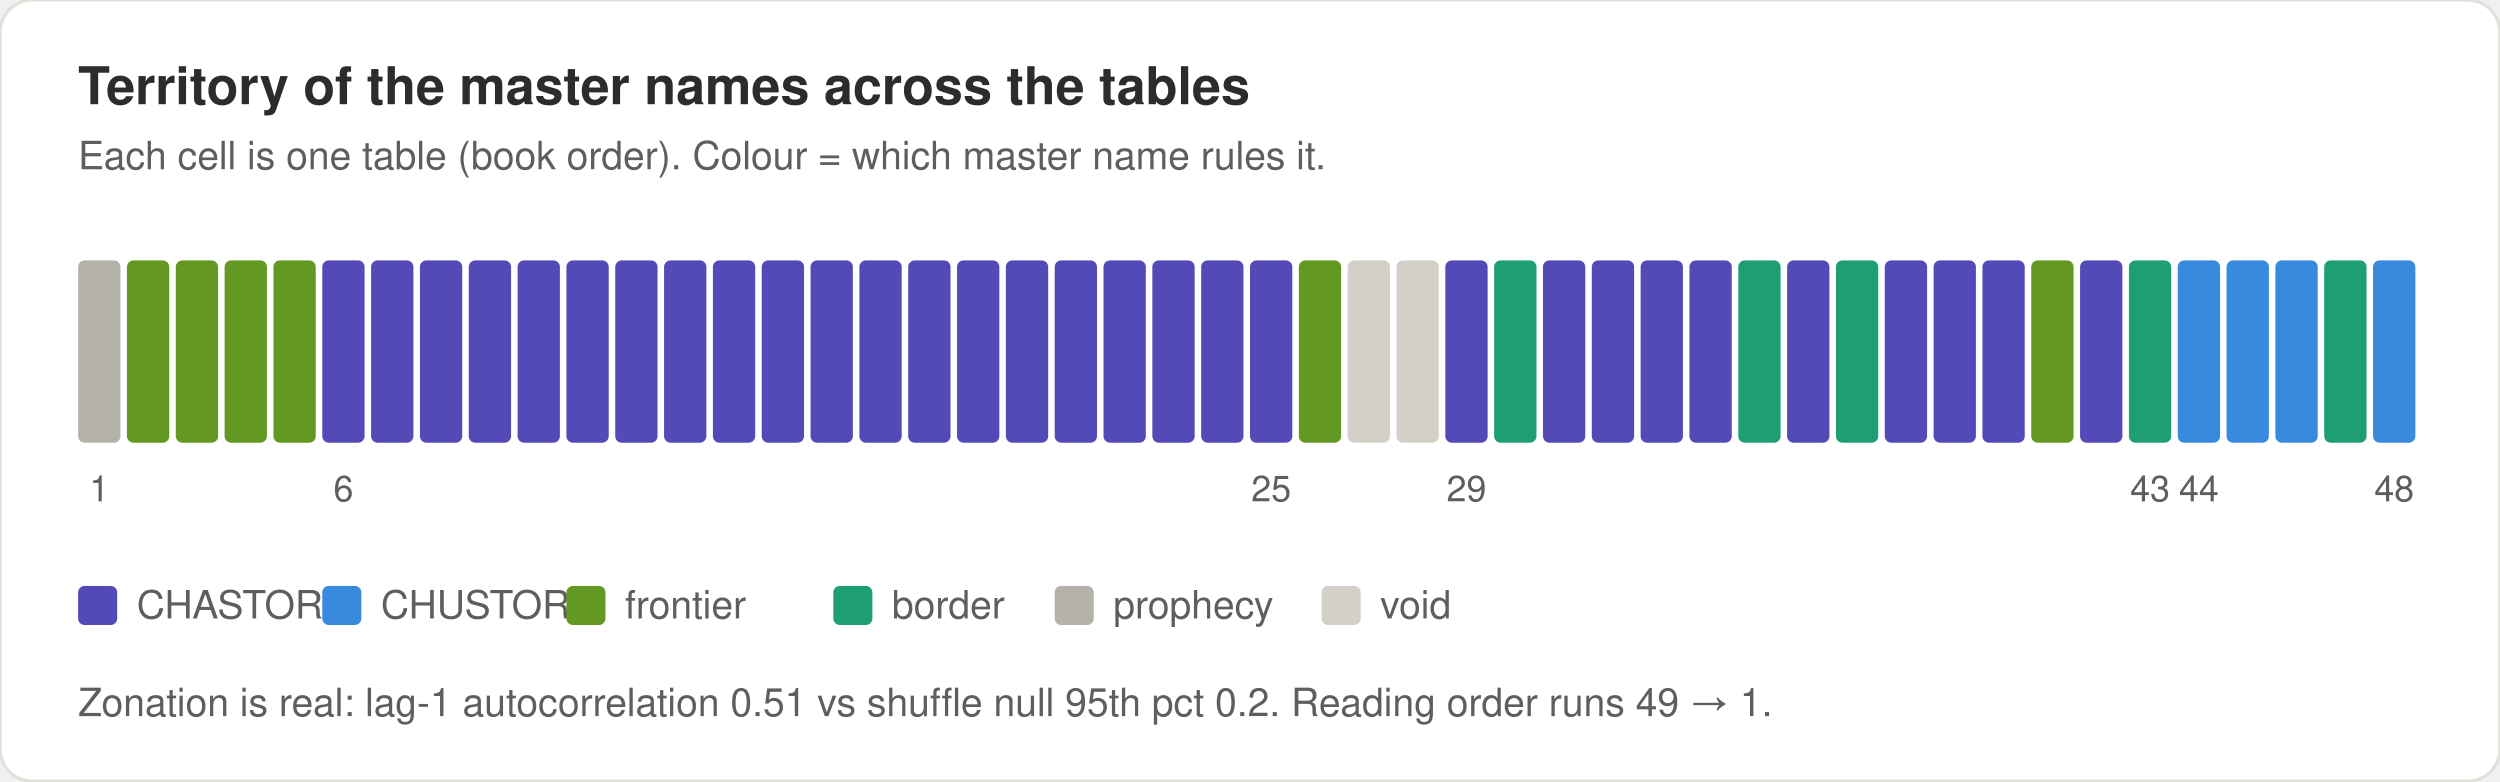
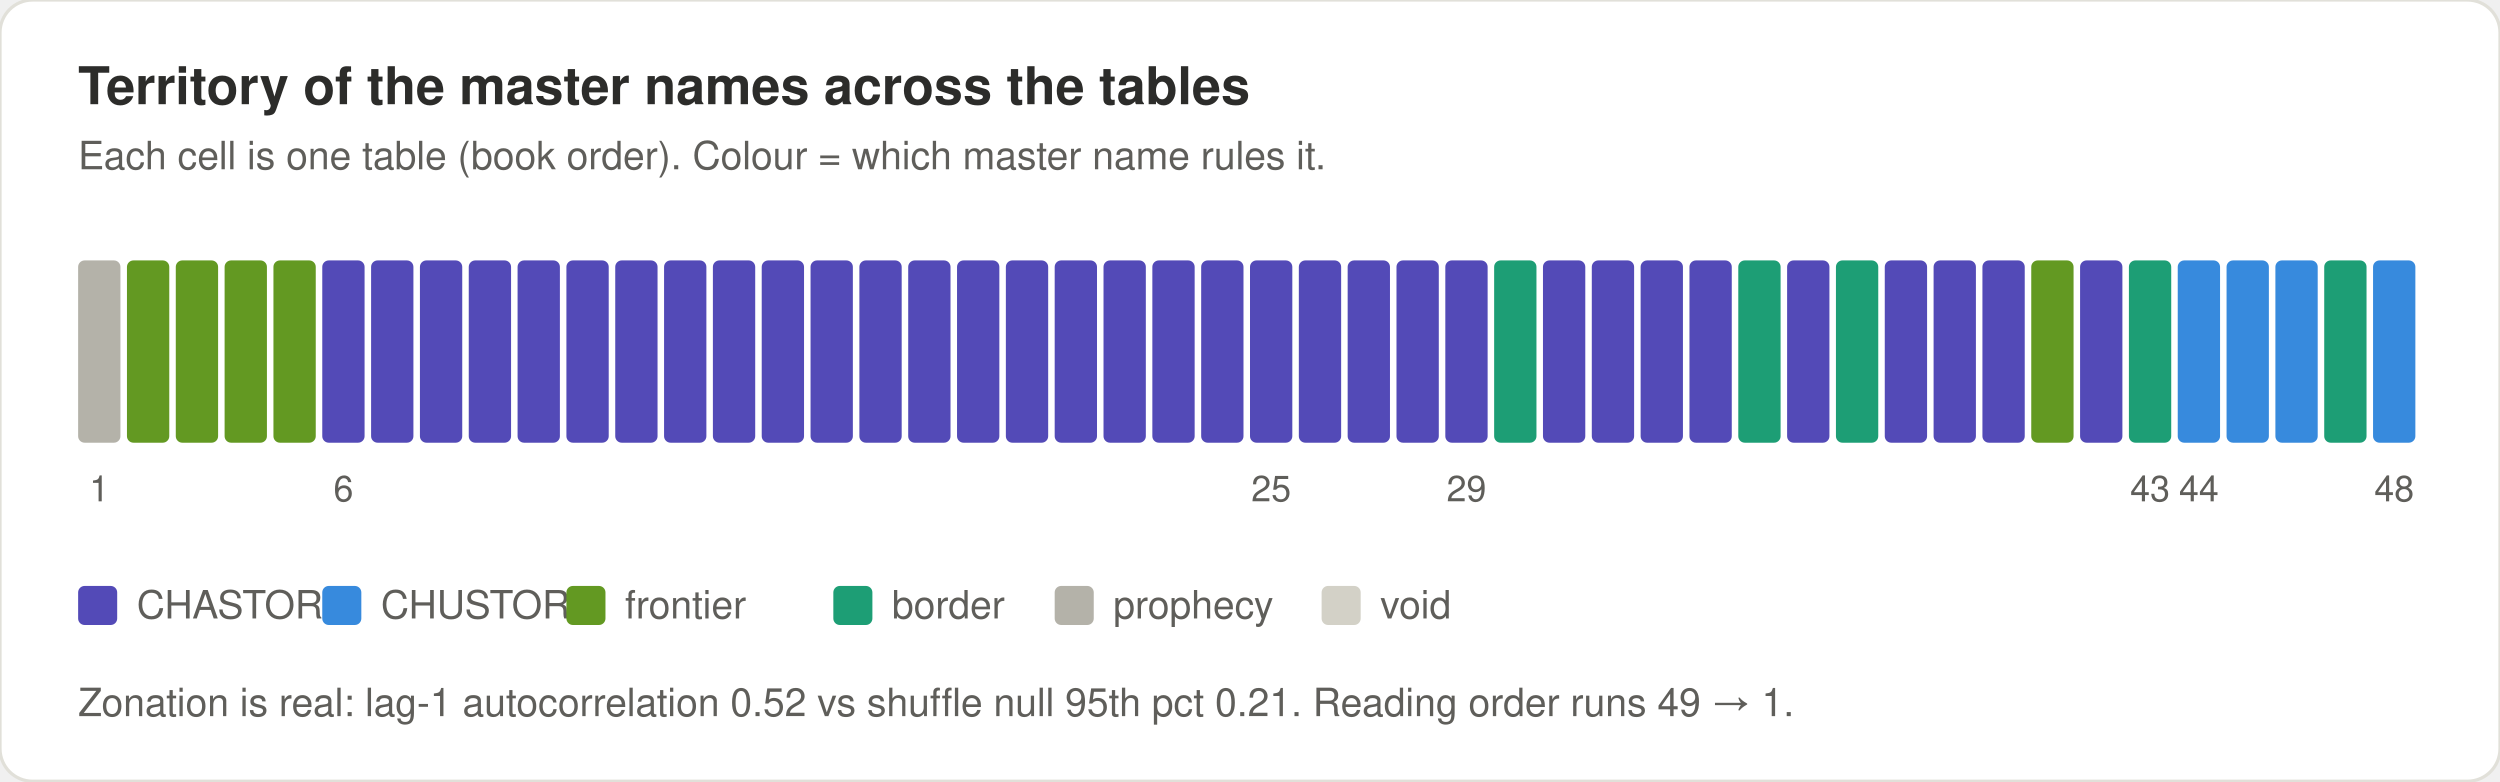
<svg xmlns="http://www.w3.org/2000/svg" width="768" height="240" viewBox="0 0 768 240" font-family="Segoe UI, Helvetica, Arial, sans-serif" role="img">
  <rect x="0" y="0" width="768" height="240" rx="10" fill="#FFFFFF" stroke="#E1E0D9" />
  <text x="24" y="32" font-size="16" fill="#2C2C2A" text-anchor="start" font-weight="600">Territory of the master names across the tables</text>
  <text x="24" y="52" font-size="12" fill="#5F5E5A" text-anchor="start" font-weight="400">Each cell is one table (book order). Colour = which master name rules it.</text>
  <rect x="24" y="80" width="13" height="56" rx="2" fill="#B4B2A9" />
  <text x="30.5" y="154" font-size="11" fill="#5F5E5A" text-anchor="middle" font-weight="400">1</text>
  <rect x="39" y="80" width="13" height="56" rx="2" fill="#639922" />
  <rect x="54" y="80" width="13" height="56" rx="2" fill="#639922" />
  <rect x="69" y="80" width="13" height="56" rx="2" fill="#639922" />
  <rect x="84" y="80" width="13" height="56" rx="2" fill="#639922" />
  <rect x="99" y="80" width="13" height="56" rx="2" fill="#534AB7" />
  <text x="105.5" y="154" font-size="11" fill="#5F5E5A" text-anchor="middle" font-weight="400">6</text>
  <rect x="114" y="80" width="13" height="56" rx="2" fill="#534AB7" />
  <rect x="129" y="80" width="13" height="56" rx="2" fill="#534AB7" />
  <rect x="144" y="80" width="13" height="56" rx="2" fill="#534AB7" />
  <rect x="159" y="80" width="13" height="56" rx="2" fill="#534AB7" />
  <rect x="174" y="80" width="13" height="56" rx="2" fill="#534AB7" />
  <rect x="189" y="80" width="13" height="56" rx="2" fill="#534AB7" />
  <rect x="204" y="80" width="13" height="56" rx="2" fill="#534AB7" />
  <rect x="219" y="80" width="13" height="56" rx="2" fill="#534AB7" />
  <rect x="234" y="80" width="13" height="56" rx="2" fill="#534AB7" />
  <rect x="249" y="80" width="13" height="56" rx="2" fill="#534AB7" />
  <rect x="264" y="80" width="13" height="56" rx="2" fill="#534AB7" />
  <rect x="279" y="80" width="13" height="56" rx="2" fill="#534AB7" />
  <rect x="294" y="80" width="13" height="56" rx="2" fill="#534AB7" />
  <rect x="309" y="80" width="13" height="56" rx="2" fill="#534AB7" />
  <rect x="324" y="80" width="13" height="56" rx="2" fill="#534AB7" />
  <rect x="339" y="80" width="13" height="56" rx="2" fill="#534AB7" />
  <rect x="354" y="80" width="13" height="56" rx="2" fill="#534AB7" />
  <rect x="369" y="80" width="13" height="56" rx="2" fill="#534AB7" />
  <rect x="384" y="80" width="13" height="56" rx="2" fill="#534AB7" />
  <text x="390.5" y="154" font-size="11" fill="#5F5E5A" text-anchor="middle" font-weight="400">25</text>
-   <rect x="399" y="80" width="13" height="56" rx="2" fill="#639922" />
-   <rect x="414" y="80" width="13" height="56" rx="2" fill="#D3D1C7" />
-   <rect x="429" y="80" width="13" height="56" rx="2" fill="#D3D1C7" />
+   <rect x="399" y="80" width="13" height="56" rx="2" fill="#534AB7" />
+   <rect x="414" y="80" width="13" height="56" rx="2" fill="#534AB7" />
+   <rect x="429" y="80" width="13" height="56" rx="2" fill="#534AB7" />
  <rect x="444" y="80" width="13" height="56" rx="2" fill="#534AB7" />
  <text x="450.5" y="154" font-size="11" fill="#5F5E5A" text-anchor="middle" font-weight="400">29</text>
  <rect x="459" y="80" width="13" height="56" rx="2" fill="#1D9E75" />
  <rect x="474" y="80" width="13" height="56" rx="2" fill="#534AB7" />
  <rect x="489" y="80" width="13" height="56" rx="2" fill="#534AB7" />
  <rect x="504" y="80" width="13" height="56" rx="2" fill="#534AB7" />
  <rect x="519" y="80" width="13" height="56" rx="2" fill="#534AB7" />
  <rect x="534" y="80" width="13" height="56" rx="2" fill="#1D9E75" />
  <rect x="549" y="80" width="13" height="56" rx="2" fill="#534AB7" />
  <rect x="564" y="80" width="13" height="56" rx="2" fill="#1D9E75" />
  <rect x="579" y="80" width="13" height="56" rx="2" fill="#534AB7" />
  <rect x="594" y="80" width="13" height="56" rx="2" fill="#534AB7" />
  <rect x="609" y="80" width="13" height="56" rx="2" fill="#534AB7" />
  <rect x="624" y="80" width="13" height="56" rx="2" fill="#639922" />
  <rect x="639" y="80" width="13" height="56" rx="2" fill="#534AB7" />
  <rect x="654" y="80" width="13" height="56" rx="2" fill="#1D9E75" />
  <text x="660.5" y="154" font-size="11" fill="#5F5E5A" text-anchor="middle" font-weight="400">43</text>
  <rect x="669" y="80" width="13" height="56" rx="2" fill="#378ADD" />
  <text x="675.5" y="154" font-size="11" fill="#5F5E5A" text-anchor="middle" font-weight="400">44</text>
  <rect x="684" y="80" width="13" height="56" rx="2" fill="#378ADD" />
  <rect x="699" y="80" width="13" height="56" rx="2" fill="#378ADD" />
  <rect x="714" y="80" width="13" height="56" rx="2" fill="#1D9E75" />
  <rect x="729" y="80" width="13" height="56" rx="2" fill="#378ADD" />
  <text x="735.5" y="154" font-size="11" fill="#5F5E5A" text-anchor="middle" font-weight="400">48</text>
  <rect x="24" y="180" width="12" height="12" rx="2" fill="#534AB7" />
  <text x="42" y="190" font-size="12" fill="#5F5E5A" text-anchor="start" font-weight="400">CHASTOR</text>
  <rect x="99" y="180" width="12" height="12" rx="2" fill="#378ADD" />
  <text x="117" y="190" font-size="12" fill="#5F5E5A" text-anchor="start" font-weight="400">CHUSTOR</text>
  <rect x="174" y="180" width="12" height="12" rx="2" fill="#639922" />
  <text x="192" y="190" font-size="12" fill="#5F5E5A" text-anchor="start" font-weight="400">frontier</text>
  <rect x="256" y="180" width="12" height="12" rx="2" fill="#1D9E75" />
  <text x="274" y="190" font-size="12" fill="#5F5E5A" text-anchor="start" font-weight="400">border</text>
  <rect x="324" y="180" width="12" height="12" rx="2" fill="#B4B2A9" />
  <text x="342" y="190" font-size="12" fill="#5F5E5A" text-anchor="start" font-weight="400">prophecy</text>
  <rect x="406" y="180" width="12" height="12" rx="2" fill="#D3D1C7" />
  <text x="424" y="190" font-size="12" fill="#5F5E5A" text-anchor="start" font-weight="400">void</text>
-   <text x="24" y="220" font-size="12" fill="#5F5E5A" text-anchor="start" font-weight="400">Zonation is real: lag-1 autocorrelation 0.51 vs shuffle null 95th pct 0.2. Reading order runs 49 → 1.</text>
+   <text x="24" y="220" font-size="12" fill="#5F5E5A" text-anchor="start" font-weight="400">Zonation is real: lag-1 autocorrelation 0.52 vs shuffle null 95th pct 0.21. Reading order runs 49 → 1.</text>
</svg>
